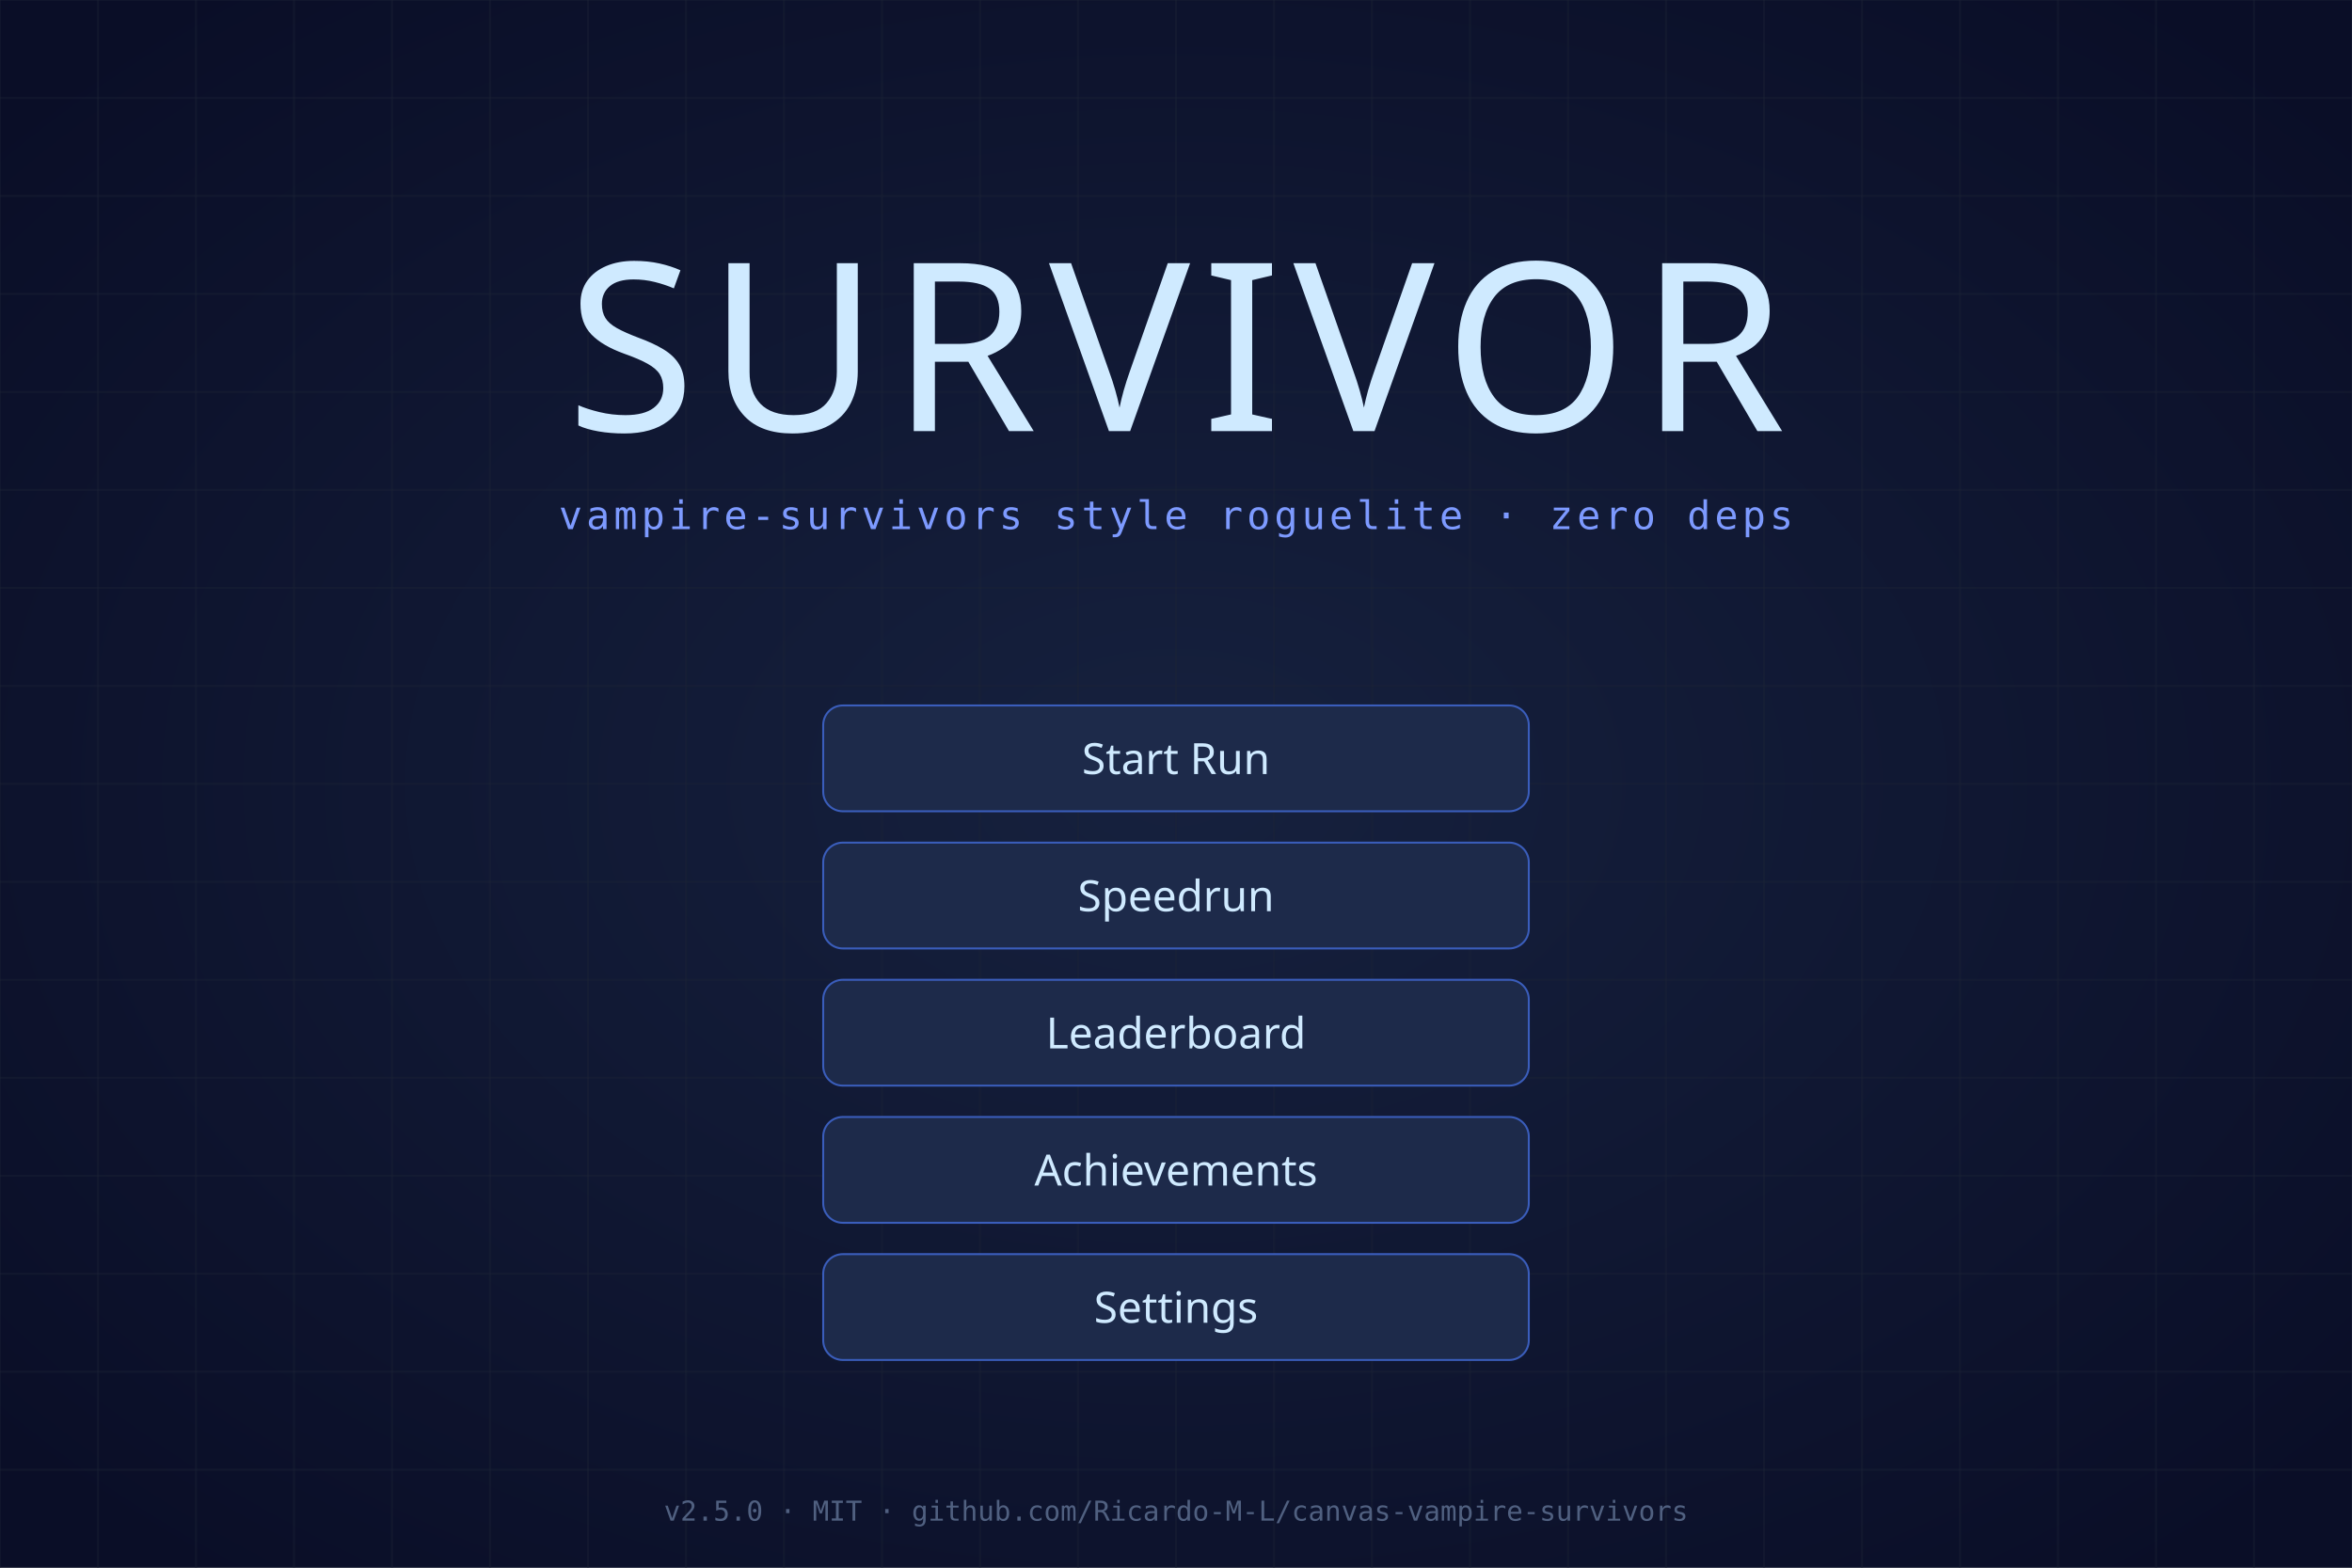
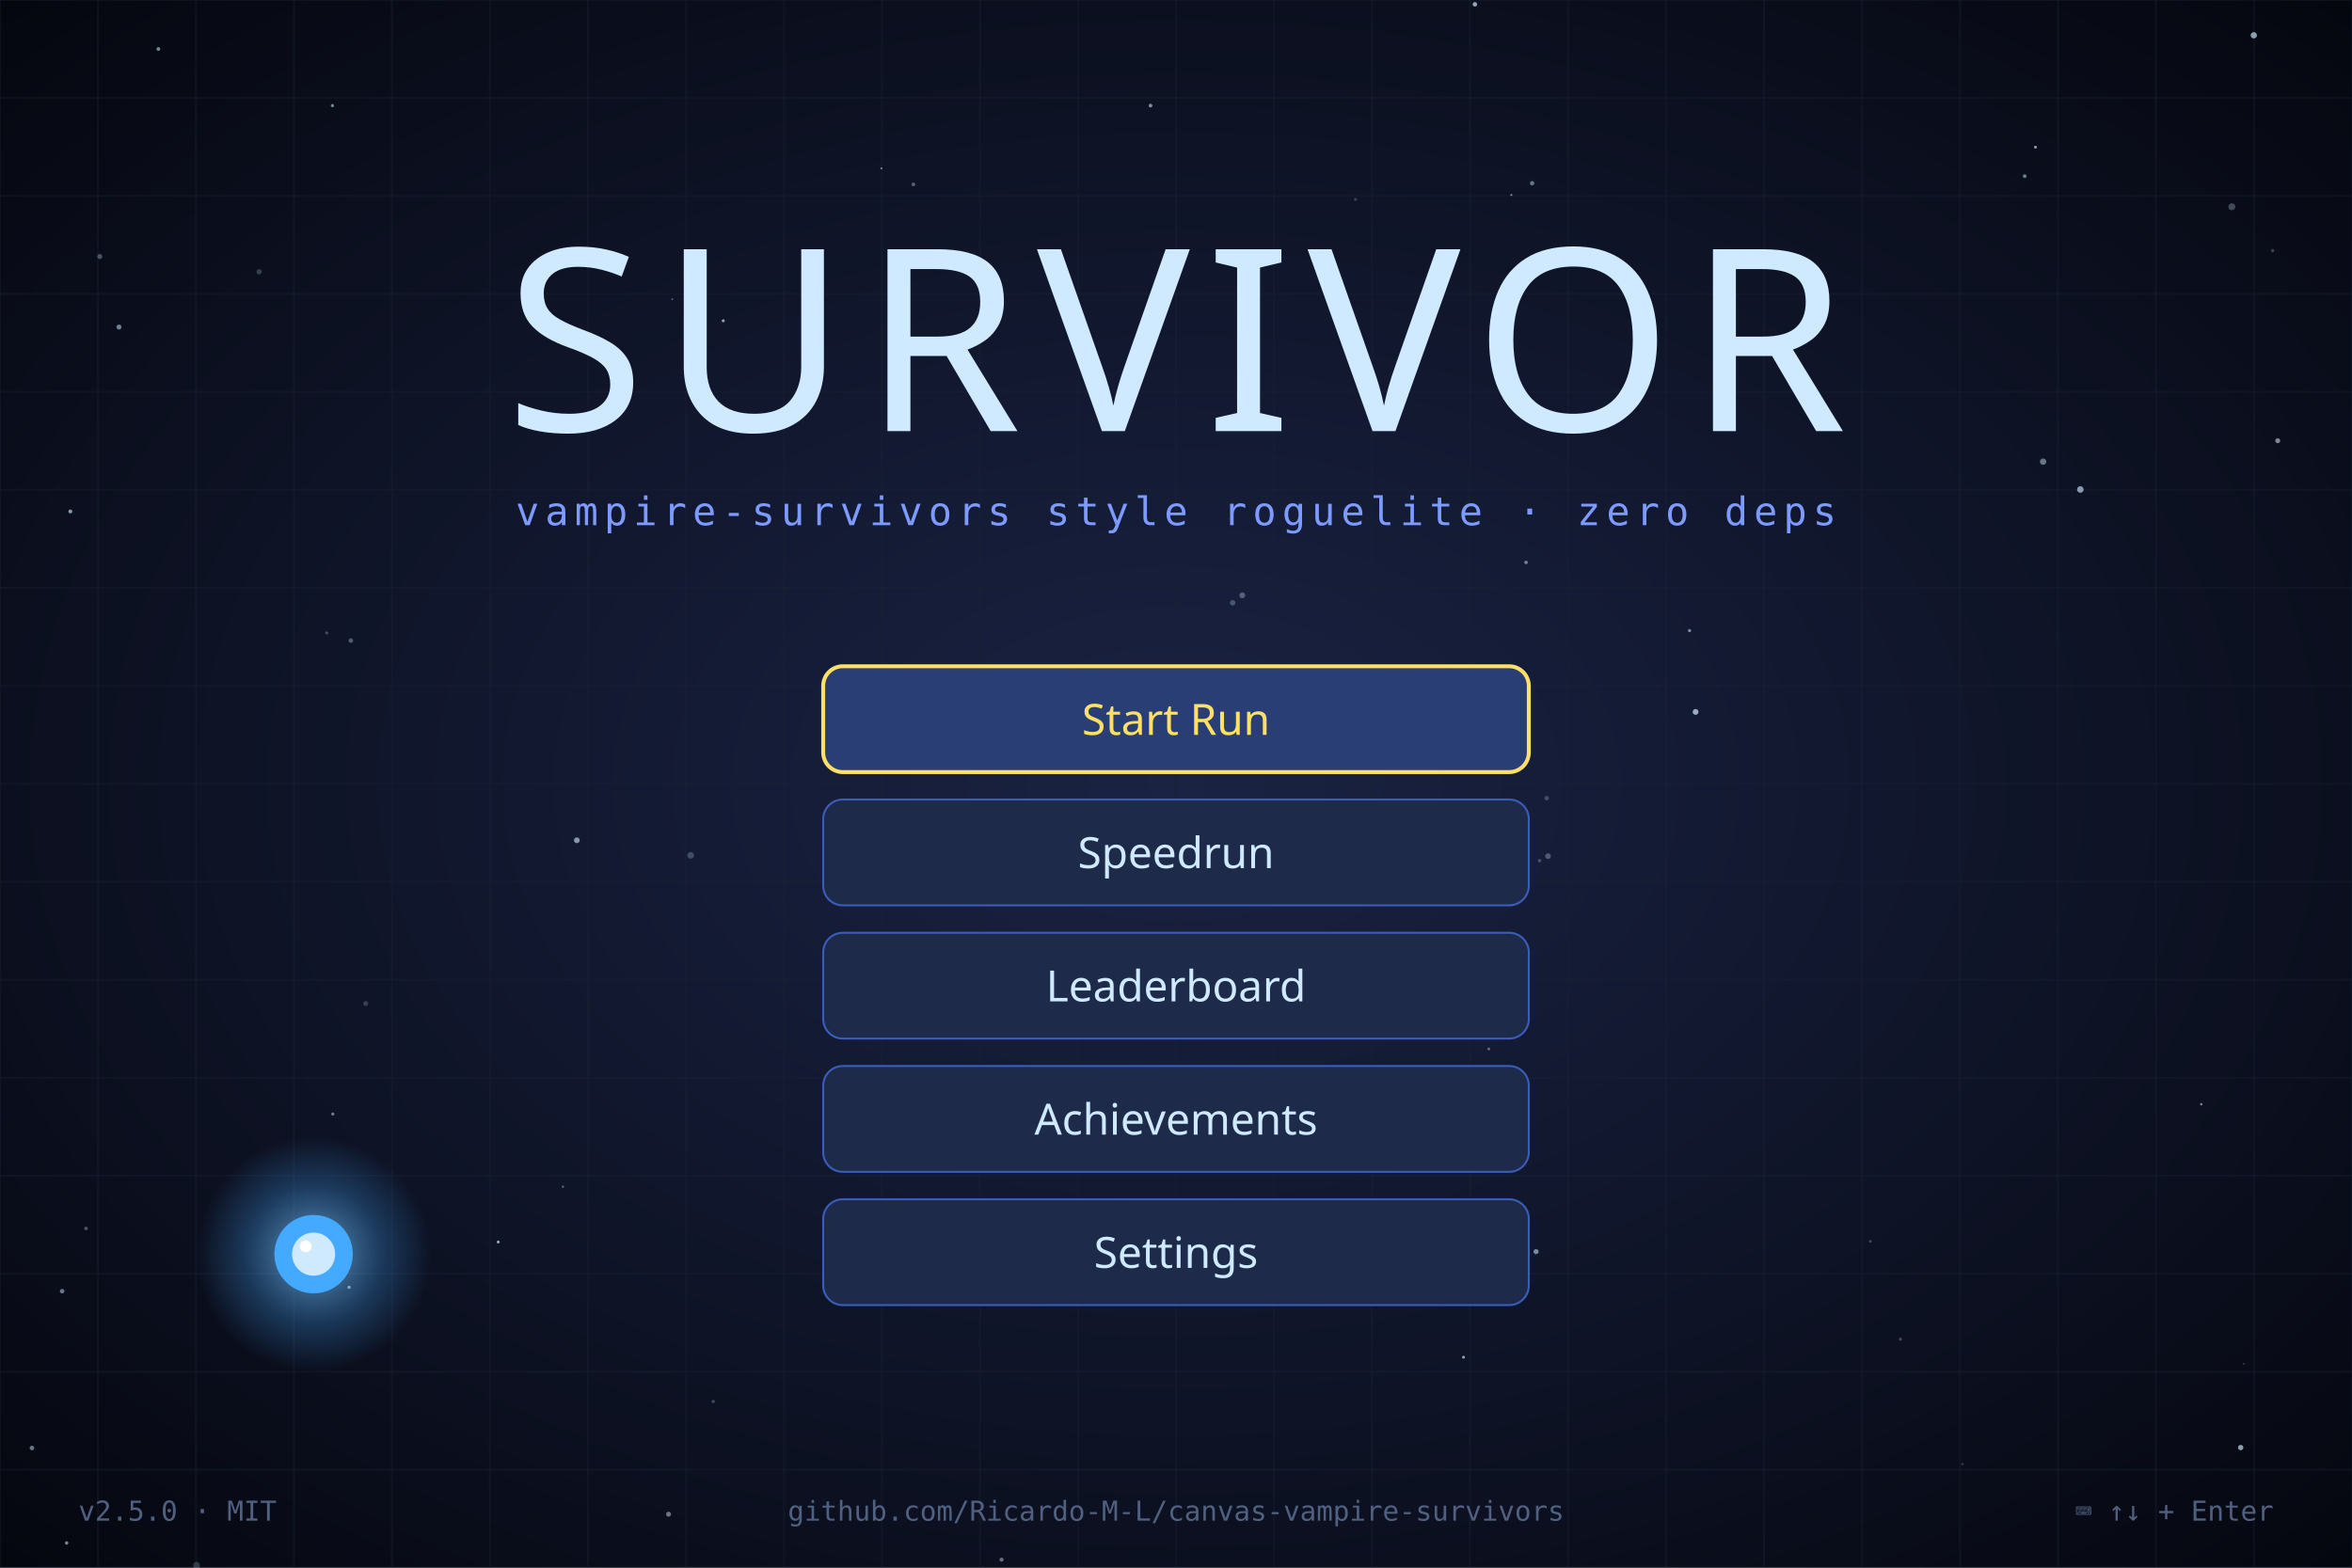
<svg xmlns="http://www.w3.org/2000/svg" viewBox="0 0 1200 800" width="1200" height="800">
  <defs>
-     <radialGradient id="bg" cx="50%" cy="50%" r="65%">
-       <stop offset="0%" stop-color="#16213e" />
-       <stop offset="100%" stop-color="#0a0e27" />
+     <radialGradient id="bgCool" cx="50%" cy="50%" r="70%">
+       <stop offset="0%" stop-color="#1a2344" />
+       <stop offset="100%" stop-color="#05070f" />
    </radialGradient>
+     <radialGradient id="bgWarm" cx="50%" cy="50%" r="70%">
+       <stop offset="0%" stop-color="#3a0e1c" />
+       <stop offset="100%" stop-color="#0a0510" />
+     </radialGradient>
+     <radialGradient id="heroGlow" cx="50%" cy="50%" r="50%">
+       <stop offset="0%" stop-color="#9cd6ff" stop-opacity="0.7" />
+       <stop offset="60%" stop-color="#44aaff" stop-opacity="0.25" />
+       <stop offset="100%" stop-color="#44aaff" stop-opacity="0" />
+     </radialGradient>
+     <radialGradient id="frostRing" cx="50%" cy="50%" r="50%">
+       <stop offset="0%" stop-color="#aefbff" stop-opacity="0" />
+       <stop offset="78%" stop-color="#aefbff" stop-opacity="0.9" />
+       <stop offset="100%" stop-color="#aefbff" stop-opacity="0" />
+     </radialGradient>
+     <linearGradient id="hpGrad" x1="0" x2="1">
+       <stop offset="0%" stop-color="#ff7d9c" />
+       <stop offset="100%" stop-color="#ff3355" />
+     </linearGradient>
+     <linearGradient id="expGrad" x1="0" x2="1">
+       <stop offset="0%" stop-color="#7df4d3" />
+       <stop offset="100%" stop-color="#3ad0aa" />
+     </linearGradient>
+     <filter id="soft" x="-20%" y="-20%" width="140%" height="140%">
+       <feGaussianBlur stdDeviation="2.2" />
+     </filter>
  </defs>
-   <rect width="1200" height="800" fill="url(#bg)" />
-   <line x1="0" y1="0" x2="0" y2="800" stroke="#1b2235" stroke-width="1" opacity="0.4" />
-   <line x1="50" y1="0" x2="50" y2="800" stroke="#1b2235" stroke-width="1" opacity="0.4" />
-   <line x1="100" y1="0" x2="100" y2="800" stroke="#1b2235" stroke-width="1" opacity="0.4" />
-   <line x1="150" y1="0" x2="150" y2="800" stroke="#1b2235" stroke-width="1" opacity="0.4" />
-   <line x1="200" y1="0" x2="200" y2="800" stroke="#1b2235" stroke-width="1" opacity="0.4" />
-   <line x1="250" y1="0" x2="250" y2="800" stroke="#1b2235" stroke-width="1" opacity="0.4" />
-   <line x1="300" y1="0" x2="300" y2="800" stroke="#1b2235" stroke-width="1" opacity="0.4" />
-   <line x1="350" y1="0" x2="350" y2="800" stroke="#1b2235" stroke-width="1" opacity="0.4" />
-   <line x1="400" y1="0" x2="400" y2="800" stroke="#1b2235" stroke-width="1" opacity="0.4" />
-   <line x1="450" y1="0" x2="450" y2="800" stroke="#1b2235" stroke-width="1" opacity="0.4" />
-   <line x1="500" y1="0" x2="500" y2="800" stroke="#1b2235" stroke-width="1" opacity="0.4" />
-   <line x1="550" y1="0" x2="550" y2="800" stroke="#1b2235" stroke-width="1" opacity="0.4" />
-   <line x1="600" y1="0" x2="600" y2="800" stroke="#1b2235" stroke-width="1" opacity="0.4" />
-   <line x1="650" y1="0" x2="650" y2="800" stroke="#1b2235" stroke-width="1" opacity="0.4" />
-   <line x1="700" y1="0" x2="700" y2="800" stroke="#1b2235" stroke-width="1" opacity="0.4" />
-   <line x1="750" y1="0" x2="750" y2="800" stroke="#1b2235" stroke-width="1" opacity="0.4" />
-   <line x1="800" y1="0" x2="800" y2="800" stroke="#1b2235" stroke-width="1" opacity="0.4" />
-   <line x1="850" y1="0" x2="850" y2="800" stroke="#1b2235" stroke-width="1" opacity="0.4" />
-   <line x1="900" y1="0" x2="900" y2="800" stroke="#1b2235" stroke-width="1" opacity="0.4" />
-   <line x1="950" y1="0" x2="950" y2="800" stroke="#1b2235" stroke-width="1" opacity="0.4" />
-   <line x1="1000" y1="0" x2="1000" y2="800" stroke="#1b2235" stroke-width="1" opacity="0.4" />
-   <line x1="1050" y1="0" x2="1050" y2="800" stroke="#1b2235" stroke-width="1" opacity="0.4" />
-   <line x1="1100" y1="0" x2="1100" y2="800" stroke="#1b2235" stroke-width="1" opacity="0.4" />
-   <line x1="1150" y1="0" x2="1150" y2="800" stroke="#1b2235" stroke-width="1" opacity="0.4" />
-   <line x1="1200" y1="0" x2="1200" y2="800" stroke="#1b2235" stroke-width="1" opacity="0.4" />
-   <line x1="0" y1="0" x2="1200" y2="0" stroke="#1b2235" stroke-width="1" opacity="0.4" />
-   <line x1="0" y1="50" x2="1200" y2="50" stroke="#1b2235" stroke-width="1" opacity="0.4" />
-   <line x1="0" y1="100" x2="1200" y2="100" stroke="#1b2235" stroke-width="1" opacity="0.4" />
-   <line x1="0" y1="150" x2="1200" y2="150" stroke="#1b2235" stroke-width="1" opacity="0.4" />
-   <line x1="0" y1="200" x2="1200" y2="200" stroke="#1b2235" stroke-width="1" opacity="0.4" />
-   <line x1="0" y1="250" x2="1200" y2="250" stroke="#1b2235" stroke-width="1" opacity="0.4" />
-   <line x1="0" y1="300" x2="1200" y2="300" stroke="#1b2235" stroke-width="1" opacity="0.4" />
-   <line x1="0" y1="350" x2="1200" y2="350" stroke="#1b2235" stroke-width="1" opacity="0.4" />
-   <line x1="0" y1="400" x2="1200" y2="400" stroke="#1b2235" stroke-width="1" opacity="0.4" />
-   <line x1="0" y1="450" x2="1200" y2="450" stroke="#1b2235" stroke-width="1" opacity="0.4" />
-   <line x1="0" y1="500" x2="1200" y2="500" stroke="#1b2235" stroke-width="1" opacity="0.4" />
-   <line x1="0" y1="550" x2="1200" y2="550" stroke="#1b2235" stroke-width="1" opacity="0.4" />
-   <line x1="0" y1="600" x2="1200" y2="600" stroke="#1b2235" stroke-width="1" opacity="0.4" />
-   <line x1="0" y1="650" x2="1200" y2="650" stroke="#1b2235" stroke-width="1" opacity="0.4" />
-   <line x1="0" y1="700" x2="1200" y2="700" stroke="#1b2235" stroke-width="1" opacity="0.4" />
-   <line x1="0" y1="750" x2="1200" y2="750" stroke="#1b2235" stroke-width="1" opacity="0.4" />
-   <line x1="0" y1="800" x2="1200" y2="800" stroke="#1b2235" stroke-width="1" opacity="0.4" />
-   <text x="600" y="220" text-anchor="middle" font-family="Impact, sans-serif" font-size="120" fill="#cfeaff" letter-spacing="6">SURVIVOR</text>
-   <text x="600" y="270" text-anchor="middle" font-family="monospace" font-size="20" fill="#7d9aff" letter-spacing="2">vampire-survivors style roguelite · zero deps</text>
-   <rect x="420" y="360" width="360" height="54" rx="10" fill="#1d2a4a" stroke="#3a5dbb" />
-   <text x="600" y="395" text-anchor="middle" font-family="sans-serif" font-size="22" fill="#cfeaff">Start Run</text>
-   <rect x="420" y="430" width="360" height="54" rx="10" fill="#1d2a4a" stroke="#3a5dbb" />
-   <text x="600" y="465" text-anchor="middle" font-family="sans-serif" font-size="22" fill="#cfeaff">Speedrun</text>
-   <rect x="420" y="500" width="360" height="54" rx="10" fill="#1d2a4a" stroke="#3a5dbb" />
-   <text x="600" y="535" text-anchor="middle" font-family="sans-serif" font-size="22" fill="#cfeaff">Leaderboard</text>
-   <rect x="420" y="570" width="360" height="54" rx="10" fill="#1d2a4a" stroke="#3a5dbb" />
-   <text x="600" y="605" text-anchor="middle" font-family="sans-serif" font-size="22" fill="#cfeaff">Achievements</text>
-   <rect x="420" y="640" width="360" height="54" rx="10" fill="#1d2a4a" stroke="#3a5dbb" />
-   <text x="600" y="675" text-anchor="middle" font-family="sans-serif" font-size="22" fill="#cfeaff">Settings</text>
-   <text x="600" y="776" text-anchor="middle" font-family="monospace" font-size="14" fill="#506080">v2.5.0 · MIT · github.com/Ricardo-M-L/canvas-vampire-survivors</text>
+   <rect width="1200" height="800" fill="url(#bgCool)" />
+   <line x1="0" y1="0" x2="0" y2="800" stroke="#1b2235" stroke-width="1" opacity="0.35" />
+   <line x1="50" y1="0" x2="50" y2="800" stroke="#1b2235" stroke-width="1" opacity="0.35" />
+   <line x1="100" y1="0" x2="100" y2="800" stroke="#1b2235" stroke-width="1" opacity="0.35" />
+   <line x1="150" y1="0" x2="150" y2="800" stroke="#1b2235" stroke-width="1" opacity="0.35" />
+   <line x1="200" y1="0" x2="200" y2="800" stroke="#1b2235" stroke-width="1" opacity="0.35" />
+   <line x1="250" y1="0" x2="250" y2="800" stroke="#1b2235" stroke-width="1" opacity="0.35" />
+   <line x1="300" y1="0" x2="300" y2="800" stroke="#1b2235" stroke-width="1" opacity="0.35" />
+   <line x1="350" y1="0" x2="350" y2="800" stroke="#1b2235" stroke-width="1" opacity="0.35" />
+   <line x1="400" y1="0" x2="400" y2="800" stroke="#1b2235" stroke-width="1" opacity="0.35" />
+   <line x1="450" y1="0" x2="450" y2="800" stroke="#1b2235" stroke-width="1" opacity="0.35" />
+   <line x1="500" y1="0" x2="500" y2="800" stroke="#1b2235" stroke-width="1" opacity="0.35" />
+   <line x1="550" y1="0" x2="550" y2="800" stroke="#1b2235" stroke-width="1" opacity="0.35" />
+   <line x1="600" y1="0" x2="600" y2="800" stroke="#1b2235" stroke-width="1" opacity="0.35" />
+   <line x1="650" y1="0" x2="650" y2="800" stroke="#1b2235" stroke-width="1" opacity="0.35" />
+   <line x1="700" y1="0" x2="700" y2="800" stroke="#1b2235" stroke-width="1" opacity="0.35" />
+   <line x1="750" y1="0" x2="750" y2="800" stroke="#1b2235" stroke-width="1" opacity="0.35" />
+   <line x1="800" y1="0" x2="800" y2="800" stroke="#1b2235" stroke-width="1" opacity="0.35" />
+   <line x1="850" y1="0" x2="850" y2="800" stroke="#1b2235" stroke-width="1" opacity="0.35" />
+   <line x1="900" y1="0" x2="900" y2="800" stroke="#1b2235" stroke-width="1" opacity="0.35" />
+   <line x1="950" y1="0" x2="950" y2="800" stroke="#1b2235" stroke-width="1" opacity="0.35" />
+   <line x1="1000" y1="0" x2="1000" y2="800" stroke="#1b2235" stroke-width="1" opacity="0.35" />
+   <line x1="1050" y1="0" x2="1050" y2="800" stroke="#1b2235" stroke-width="1" opacity="0.35" />
+   <line x1="1100" y1="0" x2="1100" y2="800" stroke="#1b2235" stroke-width="1" opacity="0.35" />
+   <line x1="1150" y1="0" x2="1150" y2="800" stroke="#1b2235" stroke-width="1" opacity="0.35" />
+   <line x1="1200" y1="0" x2="1200" y2="800" stroke="#1b2235" stroke-width="1" opacity="0.35" />
+   <line x1="0" y1="0" x2="1200" y2="0" stroke="#1b2235" stroke-width="1" opacity="0.35" />
+   <line x1="0" y1="50" x2="1200" y2="50" stroke="#1b2235" stroke-width="1" opacity="0.35" />
+   <line x1="0" y1="100" x2="1200" y2="100" stroke="#1b2235" stroke-width="1" opacity="0.35" />
+   <line x1="0" y1="150" x2="1200" y2="150" stroke="#1b2235" stroke-width="1" opacity="0.35" />
+   <line x1="0" y1="200" x2="1200" y2="200" stroke="#1b2235" stroke-width="1" opacity="0.35" />
+   <line x1="0" y1="250" x2="1200" y2="250" stroke="#1b2235" stroke-width="1" opacity="0.35" />
+   <line x1="0" y1="300" x2="1200" y2="300" stroke="#1b2235" stroke-width="1" opacity="0.35" />
+   <line x1="0" y1="350" x2="1200" y2="350" stroke="#1b2235" stroke-width="1" opacity="0.35" />
+   <line x1="0" y1="400" x2="1200" y2="400" stroke="#1b2235" stroke-width="1" opacity="0.35" />
+   <line x1="0" y1="450" x2="1200" y2="450" stroke="#1b2235" stroke-width="1" opacity="0.35" />
+   <line x1="0" y1="500" x2="1200" y2="500" stroke="#1b2235" stroke-width="1" opacity="0.35" />
+   <line x1="0" y1="550" x2="1200" y2="550" stroke="#1b2235" stroke-width="1" opacity="0.35" />
+   <line x1="0" y1="600" x2="1200" y2="600" stroke="#1b2235" stroke-width="1" opacity="0.35" />
+   <line x1="0" y1="650" x2="1200" y2="650" stroke="#1b2235" stroke-width="1" opacity="0.35" />
+   <line x1="0" y1="700" x2="1200" y2="700" stroke="#1b2235" stroke-width="1" opacity="0.35" />
+   <line x1="0" y1="750" x2="1200" y2="750" stroke="#1b2235" stroke-width="1" opacity="0.35" />
+   <line x1="0" y1="800" x2="1200" y2="800" stroke="#1b2235" stroke-width="1" opacity="0.35" />
+   <circle cx="752.5" cy="2.2" r="1.14" fill="#cfeaff" opacity="0.69" />
+   <circle cx="1162.1" cy="224.9" r="1.26" fill="#cfeaff" opacity="0.56" />
+   <circle cx="511.0" cy="795.9" r="1.04" fill="#cfeaff" opacity="0.44" />
+   <circle cx="166.7" cy="323.0" r="0.75" fill="#cfeaff" opacity="0.28" />
+   <circle cx="587.0" cy="53.9" r="0.95" fill="#cfeaff" opacity="0.58" />
+   <circle cx="343.0" cy="152.7" r="0.46" fill="#cfeaff" opacity="0.41" />
+   <circle cx="708.5" cy="638.9" r="0.81" fill="#cfeaff" opacity="0.30" />
+   <circle cx="789.8" cy="436.9" r="1.46" fill="#cfeaff" opacity="0.30" />
+   <circle cx="865.1" cy="363.3" r="1.48" fill="#cfeaff" opacity="0.70" />
+   <circle cx="287.2" cy="605.6" r="0.61" fill="#cfeaff" opacity="0.36" />
+   <circle cx="495.8" cy="199.4" r="0.61" fill="#cfeaff" opacity="0.56" />
+   <circle cx="691.6" cy="101.8" r="0.77" fill="#cfeaff" opacity="0.22" />
+   <circle cx="746.7" cy="692.6" r="0.73" fill="#cfeaff" opacity="0.69" />
+   <circle cx="862.0" cy="321.8" r="0.82" fill="#cfeaff" opacity="0.54" />
+   <circle cx="1143.2" cy="738.7" r="1.37" fill="#cfeaff" opacity="0.66" />
+   <circle cx="1001.3" cy="747.1" r="0.56" fill="#cfeaff" opacity="0.22" />
+   <circle cx="1042.4" cy="235.6" r="1.63" fill="#cfeaff" opacity="0.46" />
+   <circle cx="1123.1" cy="563.5" r="0.63" fill="#cfeaff" opacity="0.54" />
+   <circle cx="1138.7" cy="105.5" r="1.77" fill="#cfeaff" opacity="0.28" />
+   <circle cx="466.0" cy="94.1" r="0.96" fill="#cfeaff" opacity="0.36" />
+   <circle cx="789.1" cy="407.3" r="1.14" fill="#cfeaff" opacity="0.24" />
+   <circle cx="969.6" cy="683.4" r="0.78" fill="#cfeaff" opacity="0.28" />
+   <circle cx="363.9" cy="715.2" r="0.81" fill="#cfeaff" opacity="0.27" />
+   <circle cx="785.5" cy="439.2" r="0.85" fill="#cfeaff" opacity="0.26" />
+   <circle cx="169.6" cy="53.9" r="0.82" fill="#cfeaff" opacity="0.54" />
+   <circle cx="781.7" cy="93.5" r="1.11" fill="#cfeaff" opacity="0.46" />
+   <circle cx="254.2" cy="633.8" r="0.75" fill="#cfeaff" opacity="0.70" />
+   <circle cx="1144.8" cy="696.0" r="0.41" fill="#cfeaff" opacity="0.29" />
+   <circle cx="34.0" cy="787.4" r="0.86" fill="#cfeaff" opacity="0.56" />
+   <circle cx="1038.5" cy="75.1" r="0.75" fill="#cfeaff" opacity="0.63" />
+   <circle cx="954.3" cy="633.5" r="0.71" fill="#cfeaff" opacity="0.25" />
+   <circle cx="179.0" cy="326.9" r="1.16" fill="#cfeaff" opacity="0.34" />
+   <circle cx="1061.4" cy="249.8" r="1.67" fill="#cfeaff" opacity="0.63" />
+   <circle cx="759.6" cy="535.3" r="0.73" fill="#cfeaff" opacity="0.39" />
+   <circle cx="369.0" cy="163.7" r="0.77" fill="#cfeaff" opacity="0.67" />
+   <circle cx="1159.5" cy="127.9" r="0.86" fill="#cfeaff" opacity="0.24" />
+   <circle cx="43.9" cy="626.9" r="0.94" fill="#cfeaff" opacity="0.32" />
+   <circle cx="178.1" cy="656.9" r="0.83" fill="#cfeaff" opacity="0.65" />
+   <circle cx="631.1" cy="342.3" r="1.36" fill="#cfeaff" opacity="0.37" />
+   <circle cx="294.3" cy="428.8" r="1.47" fill="#cfeaff" opacity="0.60" />
+   <circle cx="60.7" cy="166.9" r="1.28" fill="#cfeaff" opacity="0.52" />
+   <circle cx="35.9" cy="261.0" r="1.00" fill="#cfeaff" opacity="0.64" />
+   <circle cx="778.6" cy="287.0" r="0.90" fill="#cfeaff" opacity="0.50" />
+   <circle cx="16.3" cy="738.9" r="1.16" fill="#cfeaff" opacity="0.48" />
+   <circle cx="771.1" cy="99.5" r="0.50" fill="#cfeaff" opacity="0.61" />
+   <circle cx="169.8" cy="568.5" r="0.79" fill="#cfeaff" opacity="0.52" />
+   <circle cx="352.4" cy="436.5" r="1.70" fill="#cfeaff" opacity="0.24" />
+   <circle cx="132.2" cy="138.7" r="1.35" fill="#cfeaff" opacity="0.22" />
+   <circle cx="633.8" cy="303.8" r="1.49" fill="#cfeaff" opacity="0.33" />
+   <circle cx="100.3" cy="798.8" r="1.77" fill="#cfeaff" opacity="0.21" />
+   <circle cx="1033.0" cy="89.9" r="0.95" fill="#cfeaff" opacity="0.50" />
+   <circle cx="628.9" cy="307.6" r="1.40" fill="#cfeaff" opacity="0.27" />
+   <circle cx="341.1" cy="772.7" r="1.27" fill="#cfeaff" opacity="0.47" />
+   <circle cx="50.9" cy="130.9" r="1.27" fill="#cfeaff" opacity="0.32" />
+   <circle cx="186.6" cy="512.1" r="1.26" fill="#cfeaff" opacity="0.21" />
+   <circle cx="80.8" cy="25.0" r="0.96" fill="#cfeaff" opacity="0.54" />
+   <circle cx="783.7" cy="638.7" r="1.30" fill="#cfeaff" opacity="0.54" />
+   <circle cx="1149.9" cy="18.0" r="1.61" fill="#cfeaff" opacity="0.66" />
+   <circle cx="31.7" cy="658.9" r="1.16" fill="#cfeaff" opacity="0.48" />
+   <circle cx="449.7" cy="85.9" r="0.52" fill="#cfeaff" opacity="0.54" />
+   <text x="600" y="220" text-anchor="middle" font-family="Impact, sans-serif" font-size="130" fill="#cfeaff" letter-spacing="8">SURVIVOR</text>
+   <text x="600" y="268" text-anchor="middle" font-family="monospace" font-size="20" fill="#7d9aff" letter-spacing="3">vampire-survivors style roguelite · zero deps</text>
+   <rect x="420" y="340" width="360" height="54" rx="10" fill="#2a3e76" stroke="#ffe066" stroke-width="2" />
+   <text x="600" y="375" text-anchor="middle" font-family="sans-serif" font-size="22" fill="#ffe066">Start Run</text>
+   <rect x="420" y="408" width="360" height="54" rx="10" fill="#1d2a4a" stroke="#3a5dbb" stroke-width="1" />
+   <text x="600" y="443" text-anchor="middle" font-family="sans-serif" font-size="22" fill="#cfeaff">Speedrun</text>
+   <rect x="420" y="476" width="360" height="54" rx="10" fill="#1d2a4a" stroke="#3a5dbb" stroke-width="1" />
+   <text x="600" y="511" text-anchor="middle" font-family="sans-serif" font-size="22" fill="#cfeaff">Leaderboard</text>
+   <rect x="420" y="544" width="360" height="54" rx="10" fill="#1d2a4a" stroke="#3a5dbb" stroke-width="1" />
+   <text x="600" y="579" text-anchor="middle" font-family="sans-serif" font-size="22" fill="#cfeaff">Achievements</text>
+   <rect x="420" y="612" width="360" height="54" rx="10" fill="#1d2a4a" stroke="#3a5dbb" stroke-width="1" />
+   <text x="600" y="647" text-anchor="middle" font-family="sans-serif" font-size="22" fill="#cfeaff">Settings</text>
+   <circle cx="160" cy="640" r="60" fill="url(#heroGlow)" />
+   <circle cx="160" cy="640" r="20" fill="#44aaff" />
+   <circle cx="160" cy="640" r="11" fill="#cfeaff" />
+   <circle cx="156" cy="636" r="3" fill="#ffffff" />
+   <text x="40" y="776" font-family="monospace" font-size="14" fill="#506080">v2.5.0 · MIT</text>
+   <text x="600" y="776" text-anchor="middle" font-family="monospace" font-size="14" fill="#506080">github.com/Ricardo-M-L/canvas-vampire-survivors</text>
+   <text x="1160" y="776" text-anchor="end" font-family="monospace" font-size="14" fill="#506080">⌨ ↑↓ + Enter</text>
</svg>
